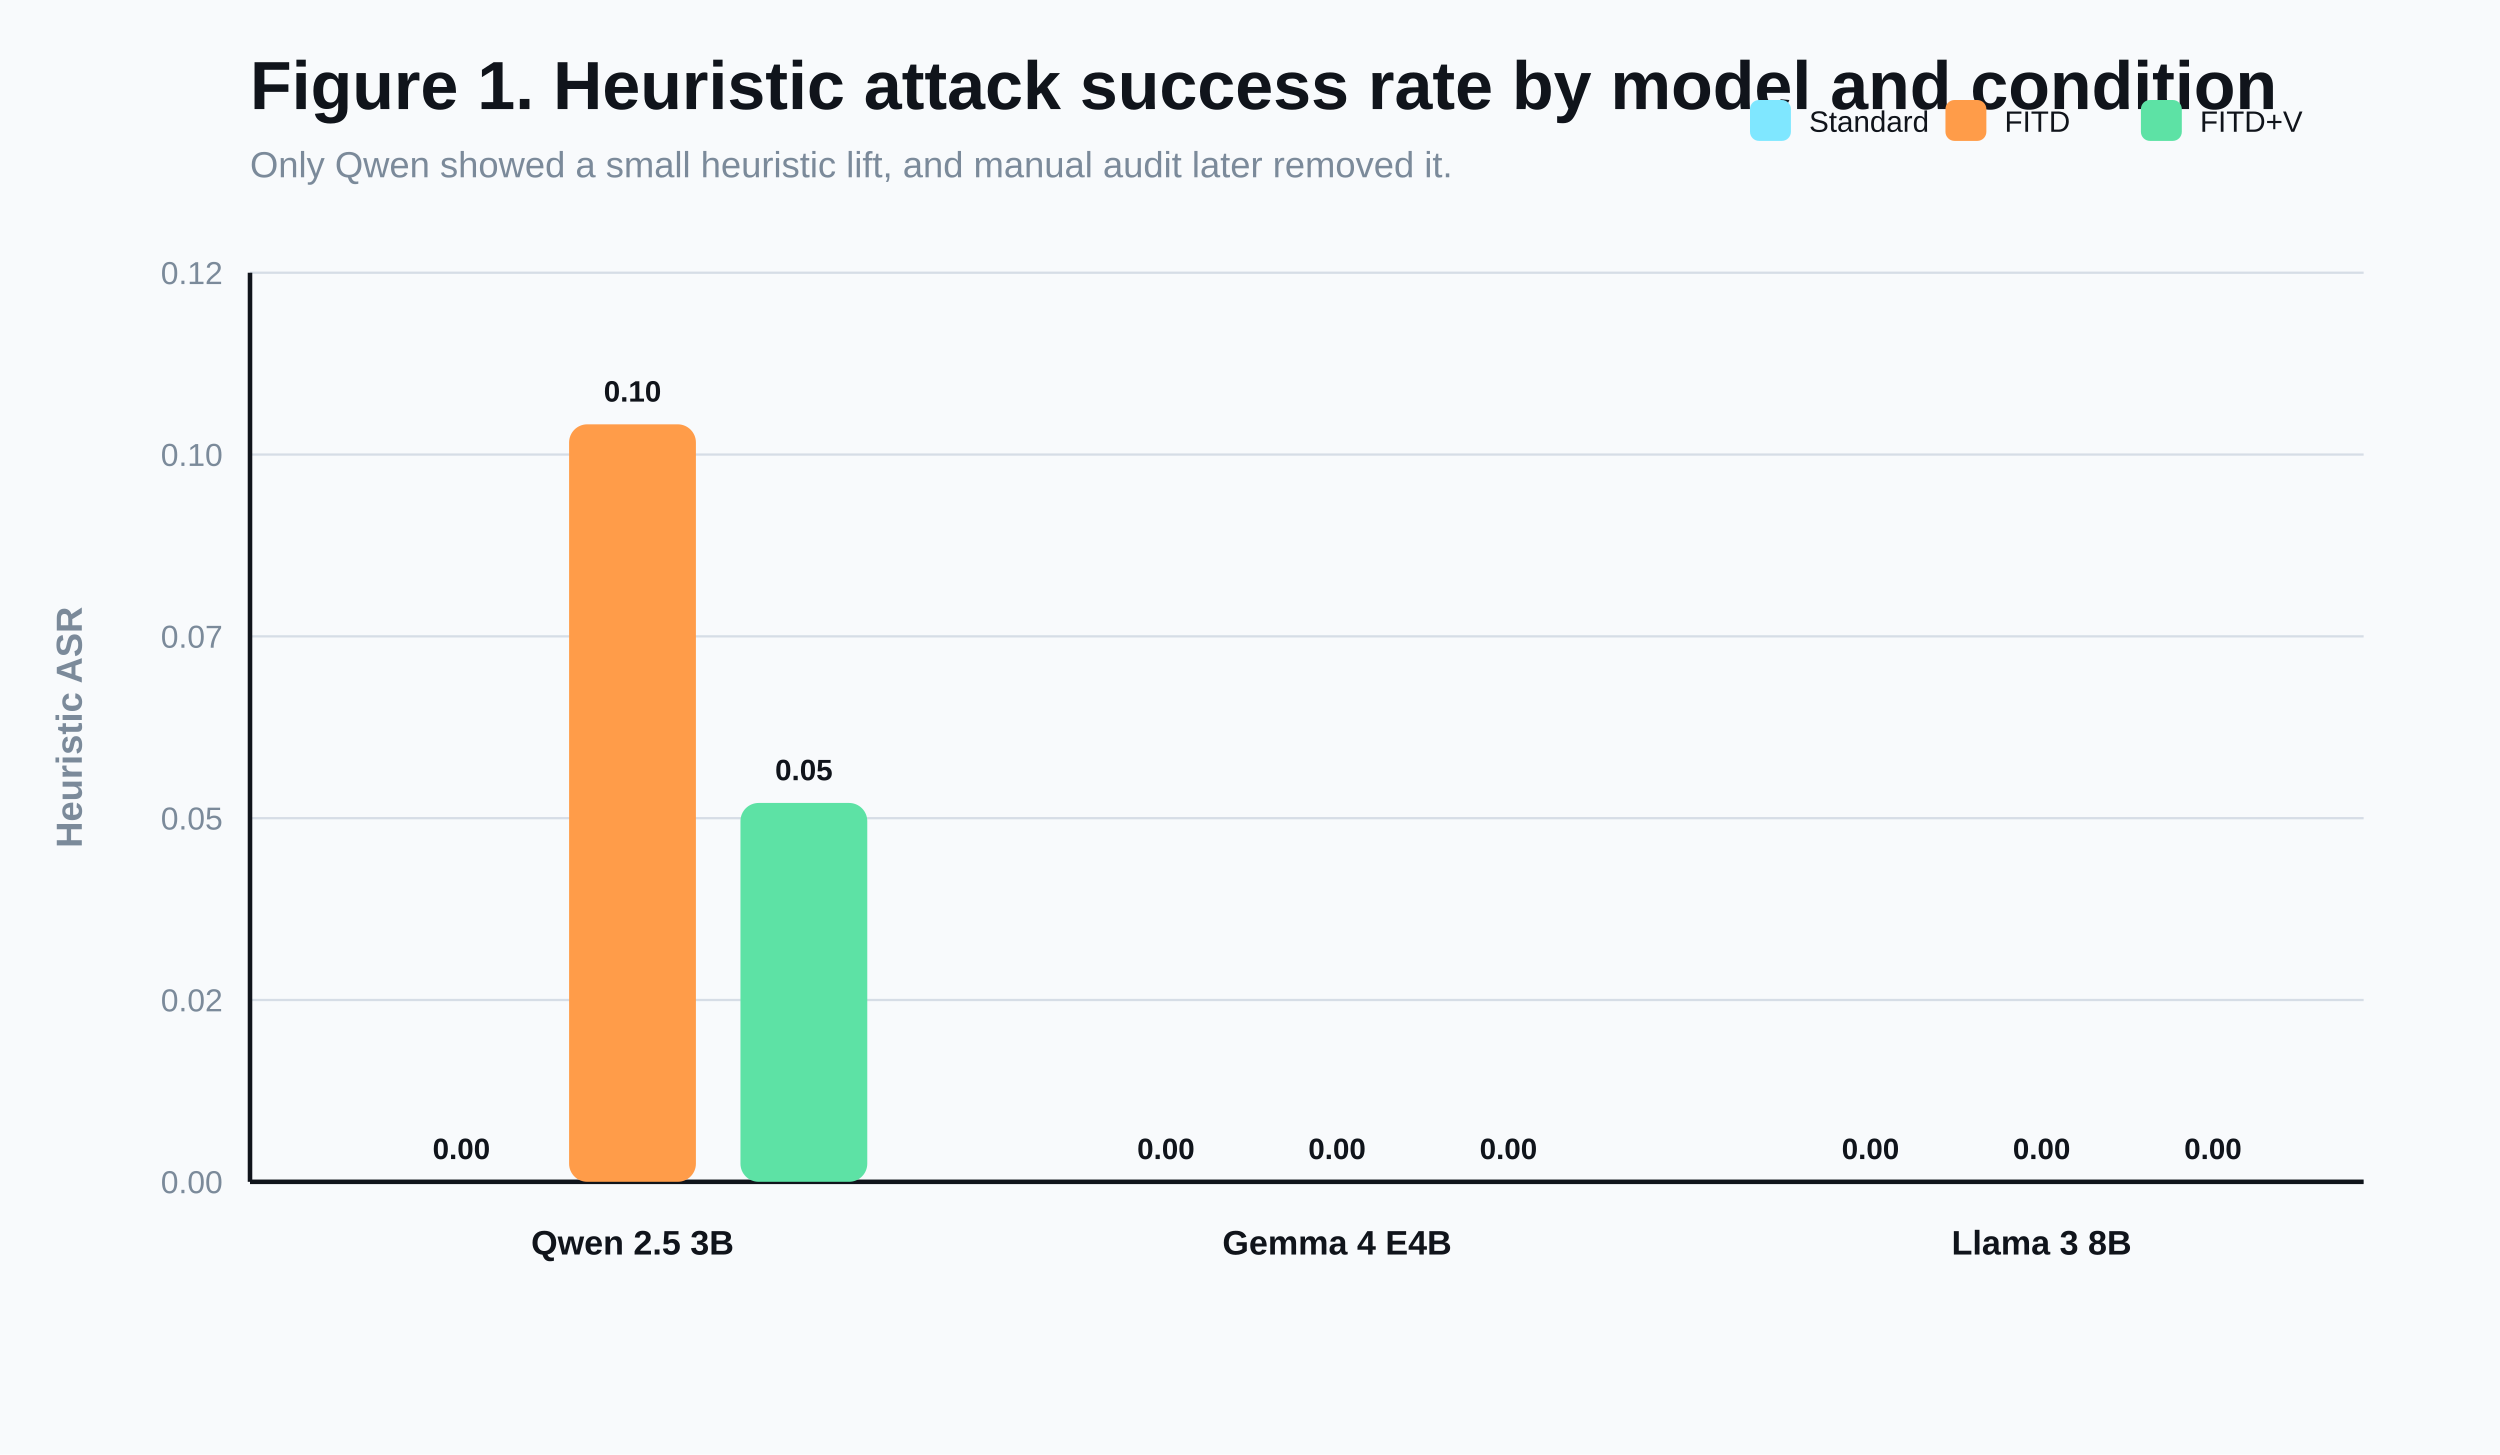
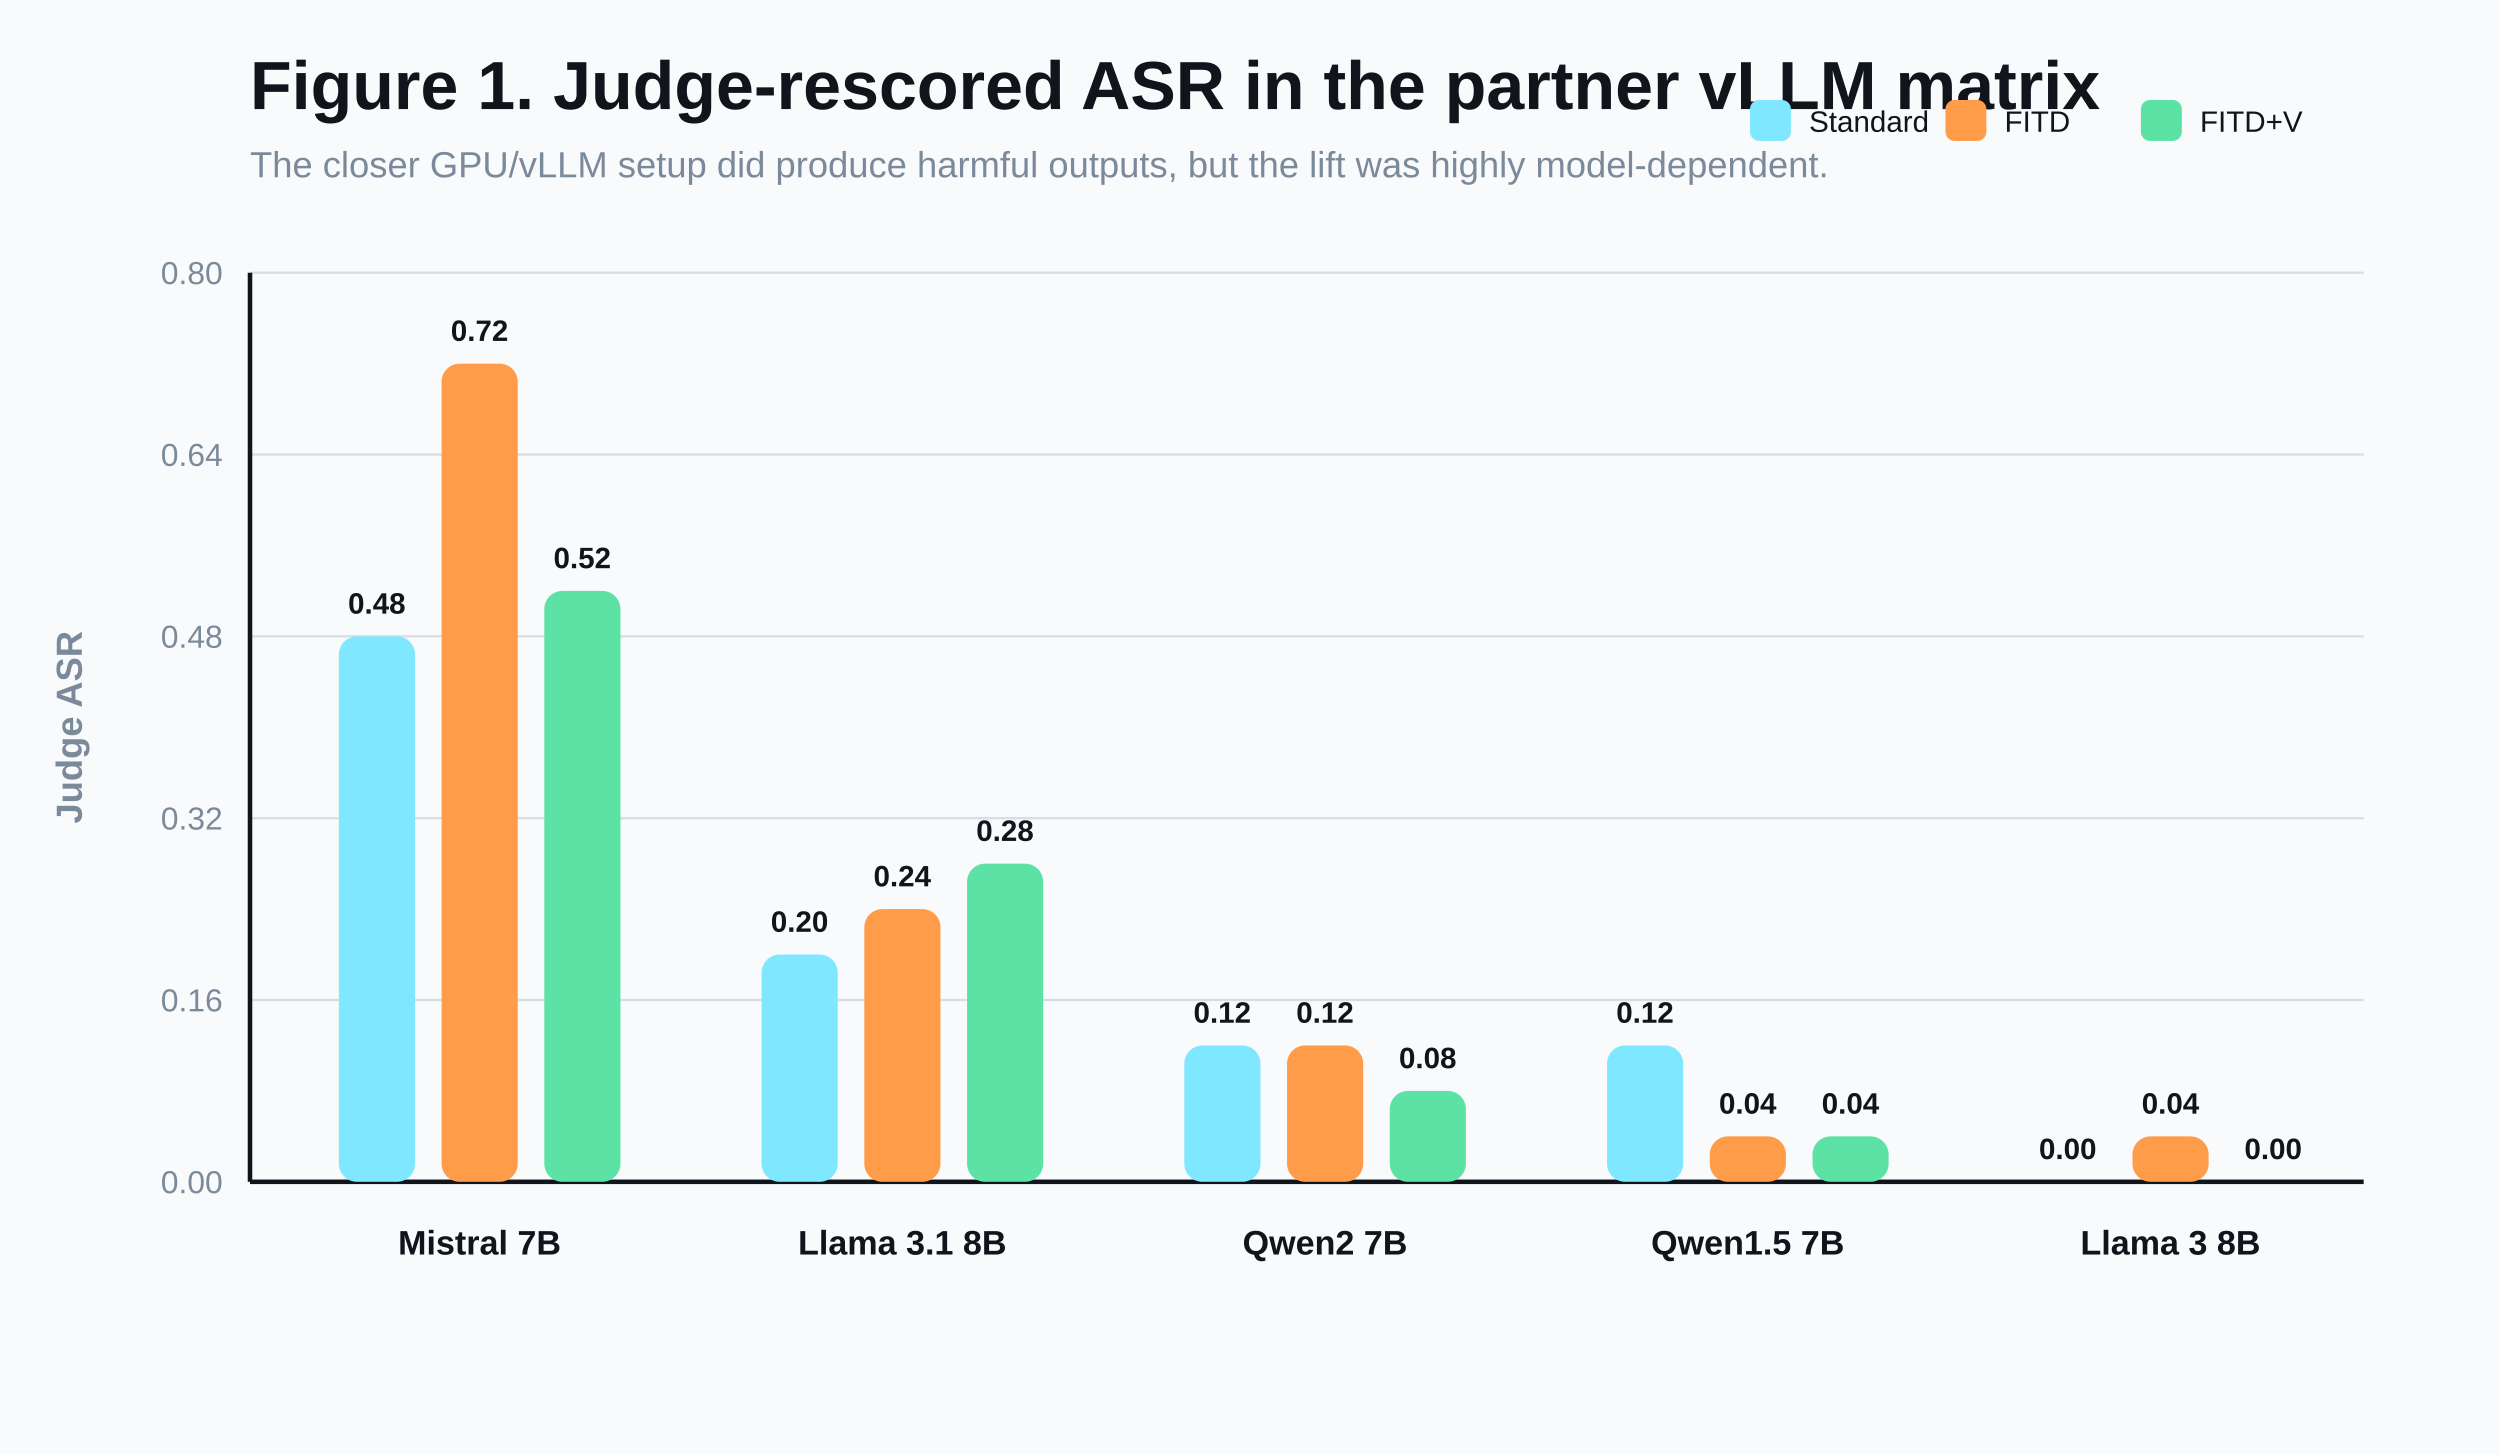
<svg xmlns="http://www.w3.org/2000/svg" width="1100" height="640" viewBox="0 0 1100 640" role="img" aria-labelledby="title desc">
  <rect width="1100" height="640" fill="#f8fafc" />
-   <text x="110.0" y="48.0" font-family="Arial, Helvetica, sans-serif" font-size="30" fill="#10141b" font-weight="700" text-anchor="start">Figure 1. Heuristic attack success rate by model and condition</text>
-   <text x="110.0" y="78.0" font-family="Arial, Helvetica, sans-serif" font-size="16" fill="#7b8a9a" font-weight="400" text-anchor="start">Only Qwen showed a small heuristic lift, and manual audit later removed it.</text>
+   <text x="110.0" y="48.0" font-family="Arial, Helvetica, sans-serif" font-size="30" fill="#10141b" font-weight="700" text-anchor="start">Figure 1. Judge-rescored ASR in the partner vLLM matrix</text>
+   <text x="110.0" y="78.0" font-family="Arial, Helvetica, sans-serif" font-size="16" fill="#7b8a9a" font-weight="400" text-anchor="start">The closer GPU/vLLM setup did produce harmful outputs, but the lift was highly model-dependent.</text>
  <line x1="110" y1="520.0" x2="1040" y2="520.0" stroke="#d6dde6" stroke-width="1" />
  <text x="98.0" y="525.0" font-family="Arial, Helvetica, sans-serif" font-size="14" fill="#7b8a9a" font-weight="400" text-anchor="end">0.00</text>
  <line x1="110" y1="440.0" x2="1040" y2="440.0" stroke="#d6dde6" stroke-width="1" />
-   <text x="98.0" y="445.0" font-family="Arial, Helvetica, sans-serif" font-size="14" fill="#7b8a9a" font-weight="400" text-anchor="end">0.02</text>
+   <text x="98.0" y="445.0" font-family="Arial, Helvetica, sans-serif" font-size="14" fill="#7b8a9a" font-weight="400" text-anchor="end">0.16</text>
  <line x1="110" y1="360.0" x2="1040" y2="360.0" stroke="#d6dde6" stroke-width="1" />
-   <text x="98.0" y="365.0" font-family="Arial, Helvetica, sans-serif" font-size="14" fill="#7b8a9a" font-weight="400" text-anchor="end">0.05</text>
+   <text x="98.0" y="365.0" font-family="Arial, Helvetica, sans-serif" font-size="14" fill="#7b8a9a" font-weight="400" text-anchor="end">0.32</text>
  <line x1="110" y1="280.0" x2="1040" y2="280.0" stroke="#d6dde6" stroke-width="1" />
-   <text x="98.0" y="285.0" font-family="Arial, Helvetica, sans-serif" font-size="14" fill="#7b8a9a" font-weight="400" text-anchor="end">0.07</text>
+   <text x="98.0" y="285.0" font-family="Arial, Helvetica, sans-serif" font-size="14" fill="#7b8a9a" font-weight="400" text-anchor="end">0.48</text>
  <line x1="110" y1="200.0" x2="1040" y2="200.0" stroke="#d6dde6" stroke-width="1" />
-   <text x="98.0" y="205.0" font-family="Arial, Helvetica, sans-serif" font-size="14" fill="#7b8a9a" font-weight="400" text-anchor="end">0.10</text>
+   <text x="98.0" y="205.0" font-family="Arial, Helvetica, sans-serif" font-size="14" fill="#7b8a9a" font-weight="400" text-anchor="end">0.64</text>
  <line x1="110" y1="120.0" x2="1040" y2="120.0" stroke="#d6dde6" stroke-width="1" />
-   <text x="98.0" y="125.0" font-family="Arial, Helvetica, sans-serif" font-size="14" fill="#7b8a9a" font-weight="400" text-anchor="end">0.12</text>
+   <text x="98.0" y="125.0" font-family="Arial, Helvetica, sans-serif" font-size="14" fill="#7b8a9a" font-weight="400" text-anchor="end">0.80</text>
  <line x1="110" y1="120" x2="110" y2="520" stroke="#10141b" stroke-width="2" />
  <line x1="110" y1="520" x2="1040" y2="520" stroke="#10141b" stroke-width="2" />
-   <text x="36" y="320.0" transform="rotate(-90 36 320.0)" font-family="Arial, Helvetica, sans-serif" font-size="16" fill="#7b8a9a" font-weight="600" text-anchor="middle">Heuristic ASR</text>
-   <rect x="175.1" y="520.0" width="55.8" height="0.0" rx="8" fill="#7fe7ff" />
-   <text x="203.0" y="510.0" font-family="Arial, Helvetica, sans-serif" font-size="13" fill="#10141b" font-weight="600" text-anchor="middle">0.00</text>
-   <rect x="250.4" y="186.7" width="55.8" height="333.3" rx="8" fill="#ff9c49" />
-   <text x="278.3" y="176.7" font-family="Arial, Helvetica, sans-serif" font-size="13" fill="#10141b" font-weight="600" text-anchor="middle">0.10</text>
-   <rect x="325.8" y="353.3" width="55.8" height="166.7" rx="8" fill="#5de2a5" />
-   <text x="353.7" y="343.3" font-family="Arial, Helvetica, sans-serif" font-size="13" fill="#10141b" font-weight="600" text-anchor="middle">0.05</text>
-   <text x="278.3" y="552.0" font-family="Arial, Helvetica, sans-serif" font-size="15" fill="#10141b" font-weight="600" text-anchor="middle">Qwen 2.5 3B</text>
-   <rect x="485.1" y="520.0" width="55.8" height="0.0" rx="8" fill="#7fe7ff" />
-   <text x="513.0" y="510.0" font-family="Arial, Helvetica, sans-serif" font-size="13" fill="#10141b" font-weight="600" text-anchor="middle">0.00</text>
-   <rect x="560.4" y="520.0" width="55.8" height="0.0" rx="8" fill="#ff9c49" />
-   <text x="588.3" y="510.0" font-family="Arial, Helvetica, sans-serif" font-size="13" fill="#10141b" font-weight="600" text-anchor="middle">0.00</text>
-   <rect x="635.8" y="520.0" width="55.8" height="0.0" rx="8" fill="#5de2a5" />
-   <text x="663.7" y="510.0" font-family="Arial, Helvetica, sans-serif" font-size="13" fill="#10141b" font-weight="600" text-anchor="middle">0.00</text>
-   <text x="588.3" y="552.0" font-family="Arial, Helvetica, sans-serif" font-size="15" fill="#10141b" font-weight="600" text-anchor="middle">Gemma 4 E4B</text>
-   <rect x="795.1" y="520.0" width="55.8" height="0.0" rx="8" fill="#7fe7ff" />
-   <text x="823.0" y="510.0" font-family="Arial, Helvetica, sans-serif" font-size="13" fill="#10141b" font-weight="600" text-anchor="middle">0.00</text>
-   <rect x="870.4" y="520.0" width="55.8" height="0.0" rx="8" fill="#ff9c49" />
-   <text x="898.3" y="510.0" font-family="Arial, Helvetica, sans-serif" font-size="13" fill="#10141b" font-weight="600" text-anchor="middle">0.00</text>
-   <rect x="945.8" y="520.0" width="55.8" height="0.0" rx="8" fill="#5de2a5" />
-   <text x="973.7" y="510.0" font-family="Arial, Helvetica, sans-serif" font-size="13" fill="#10141b" font-weight="600" text-anchor="middle">0.00</text>
-   <text x="898.3" y="552.0" font-family="Arial, Helvetica, sans-serif" font-size="15" fill="#10141b" font-weight="600" text-anchor="middle">Llama 3 8B</text>
+   <text x="36" y="320.0" transform="rotate(-90 36 320.0)" font-family="Arial, Helvetica, sans-serif" font-size="16" fill="#7b8a9a" font-weight="600" text-anchor="middle">Judge ASR</text>
+   <rect x="149.1" y="280.0" width="33.5" height="240.0" rx="8" fill="#7fe7ff" />
+   <text x="165.8" y="270.0" font-family="Arial, Helvetica, sans-serif" font-size="13" fill="#10141b" font-weight="600" text-anchor="middle">0.48</text>
+   <rect x="194.3" y="160.0" width="33.5" height="360.0" rx="8" fill="#ff9c49" />
+   <text x="211.0" y="150.0" font-family="Arial, Helvetica, sans-serif" font-size="13" fill="#10141b" font-weight="600" text-anchor="middle">0.72</text>
+   <rect x="239.5" y="260.0" width="33.5" height="260.0" rx="8" fill="#5de2a5" />
+   <text x="256.2" y="250.0" font-family="Arial, Helvetica, sans-serif" font-size="13" fill="#10141b" font-weight="600" text-anchor="middle">0.52</text>
+   <text x="211.0" y="552.0" font-family="Arial, Helvetica, sans-serif" font-size="15" fill="#10141b" font-weight="600" text-anchor="middle">Mistral 7B</text>
+   <rect x="335.1" y="420.0" width="33.5" height="100.0" rx="8" fill="#7fe7ff" />
+   <text x="351.8" y="410.0" font-family="Arial, Helvetica, sans-serif" font-size="13" fill="#10141b" font-weight="600" text-anchor="middle">0.20</text>
+   <rect x="380.3" y="400.0" width="33.5" height="120.0" rx="8" fill="#ff9c49" />
+   <text x="397.0" y="390.0" font-family="Arial, Helvetica, sans-serif" font-size="13" fill="#10141b" font-weight="600" text-anchor="middle">0.24</text>
+   <rect x="425.5" y="380.0" width="33.5" height="140.0" rx="8" fill="#5de2a5" />
+   <text x="442.2" y="370.0" font-family="Arial, Helvetica, sans-serif" font-size="13" fill="#10141b" font-weight="600" text-anchor="middle">0.28</text>
+   <text x="397.0" y="552.0" font-family="Arial, Helvetica, sans-serif" font-size="15" fill="#10141b" font-weight="600" text-anchor="middle">Llama 3.1 8B</text>
+   <rect x="521.1" y="460.0" width="33.5" height="60.0" rx="8" fill="#7fe7ff" />
+   <text x="537.8" y="450.0" font-family="Arial, Helvetica, sans-serif" font-size="13" fill="#10141b" font-weight="600" text-anchor="middle">0.12</text>
+   <rect x="566.3" y="460.0" width="33.5" height="60.0" rx="8" fill="#ff9c49" />
+   <text x="583.0" y="450.0" font-family="Arial, Helvetica, sans-serif" font-size="13" fill="#10141b" font-weight="600" text-anchor="middle">0.12</text>
+   <rect x="611.5" y="480.0" width="33.5" height="40.0" rx="8" fill="#5de2a5" />
+   <text x="628.2" y="470.0" font-family="Arial, Helvetica, sans-serif" font-size="13" fill="#10141b" font-weight="600" text-anchor="middle">0.08</text>
+   <text x="583.0" y="552.0" font-family="Arial, Helvetica, sans-serif" font-size="15" fill="#10141b" font-weight="600" text-anchor="middle">Qwen2 7B</text>
+   <rect x="707.1" y="460.0" width="33.5" height="60.0" rx="8" fill="#7fe7ff" />
+   <text x="723.8" y="450.0" font-family="Arial, Helvetica, sans-serif" font-size="13" fill="#10141b" font-weight="600" text-anchor="middle">0.12</text>
+   <rect x="752.3" y="500.0" width="33.5" height="20.0" rx="8" fill="#ff9c49" />
+   <text x="769.0" y="490.0" font-family="Arial, Helvetica, sans-serif" font-size="13" fill="#10141b" font-weight="600" text-anchor="middle">0.04</text>
+   <rect x="797.5" y="500.0" width="33.5" height="20.0" rx="8" fill="#5de2a5" />
+   <text x="814.2" y="490.0" font-family="Arial, Helvetica, sans-serif" font-size="13" fill="#10141b" font-weight="600" text-anchor="middle">0.04</text>
+   <text x="769.0" y="552.0" font-family="Arial, Helvetica, sans-serif" font-size="15" fill="#10141b" font-weight="600" text-anchor="middle">Qwen1.5 7B</text>
+   <rect x="893.1" y="520.0" width="33.5" height="0.0" rx="8" fill="#7fe7ff" />
+   <text x="909.8" y="510.0" font-family="Arial, Helvetica, sans-serif" font-size="13" fill="#10141b" font-weight="600" text-anchor="middle">0.00</text>
+   <rect x="938.3" y="500.0" width="33.5" height="20.0" rx="8" fill="#ff9c49" />
+   <text x="955.0" y="490.0" font-family="Arial, Helvetica, sans-serif" font-size="13" fill="#10141b" font-weight="600" text-anchor="middle">0.04</text>
+   <rect x="983.5" y="520.0" width="33.5" height="0.0" rx="8" fill="#5de2a5" />
+   <text x="1000.2" y="510.0" font-family="Arial, Helvetica, sans-serif" font-size="13" fill="#10141b" font-weight="600" text-anchor="middle">0.00</text>
+   <text x="955.0" y="552.0" font-family="Arial, Helvetica, sans-serif" font-size="15" fill="#10141b" font-weight="600" text-anchor="middle">Llama 3 8B</text>
  <rect x="770.0" y="44.0" width="18" height="18" rx="4" fill="#7fe7ff" />
  <text x="796.0" y="58.0" font-family="Arial, Helvetica, sans-serif" font-size="13" fill="#10141b" font-weight="400" text-anchor="start">Standard</text>
  <rect x="856.0" y="44.0" width="18" height="18" rx="4" fill="#ff9c49" />
  <text x="882.0" y="58.0" font-family="Arial, Helvetica, sans-serif" font-size="13" fill="#10141b" font-weight="400" text-anchor="start">FITD</text>
  <rect x="942.0" y="44.0" width="18" height="18" rx="4" fill="#5de2a5" />
  <text x="968.0" y="58.0" font-family="Arial, Helvetica, sans-serif" font-size="13" fill="#10141b" font-weight="400" text-anchor="start">FITD+V</text>
</svg>
